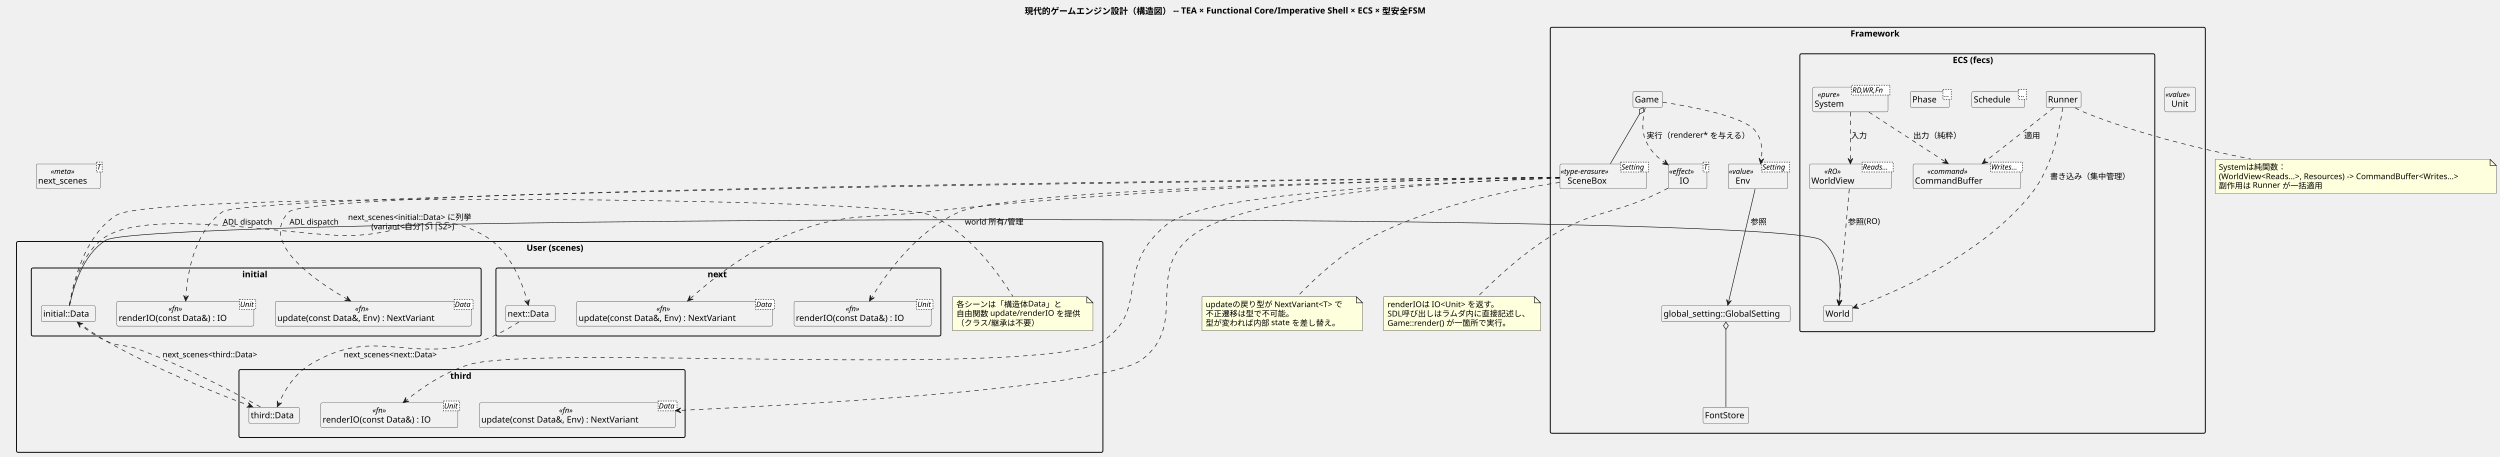
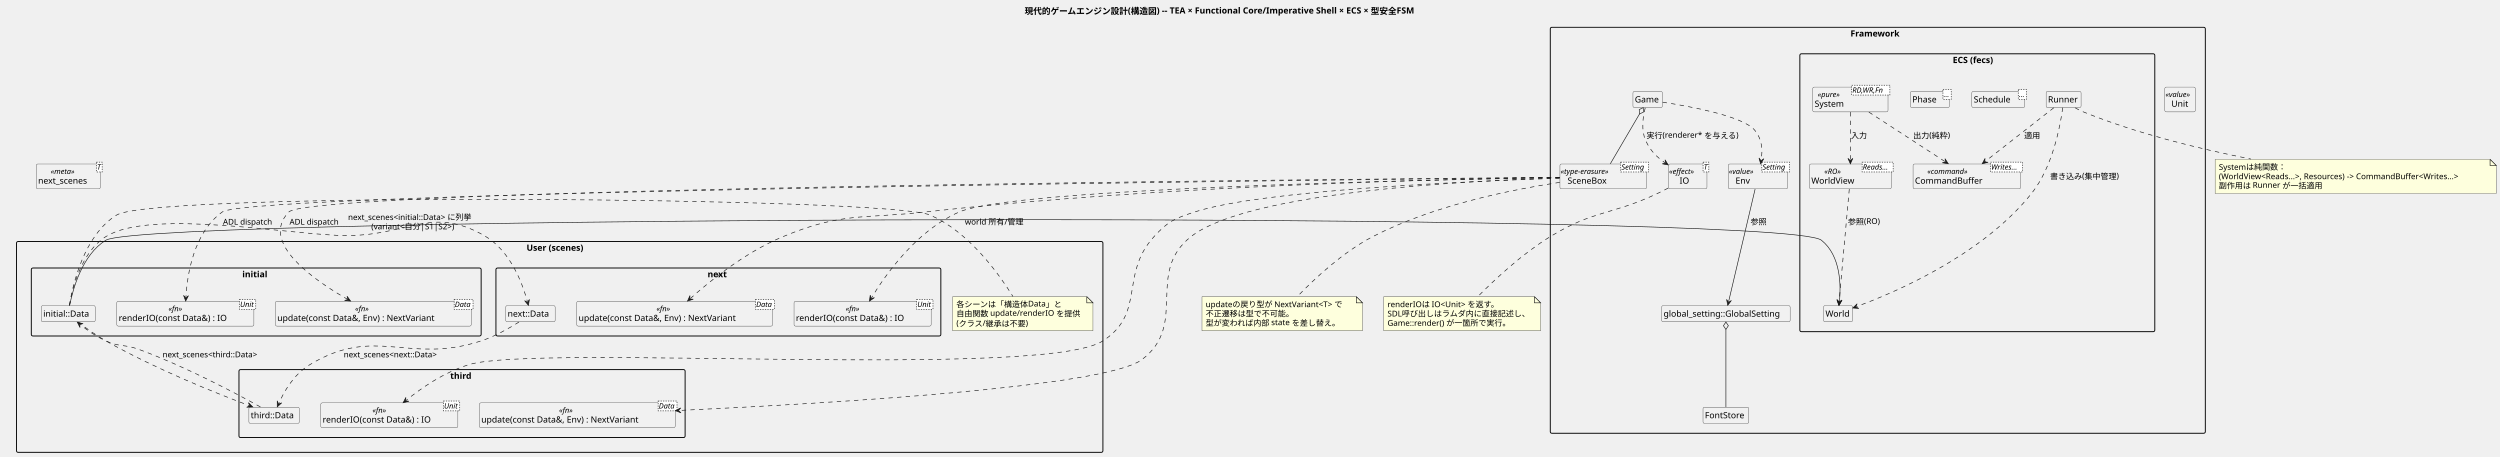
<svg xmlns="http://www.w3.org/2000/svg" contentStyleType="text/css" data-diagram-type="CLASS" height="740px" preserveAspectRatio="none" style="width:4057px;height:740px;background:#FFFFFF;" version="1.1" viewBox="0 0 4057 740" width="4057px" zoomAndPan="magnify">
  <defs />
  <g>
    <g class="title" data-source-line="1">
-       <text fill="#000000" font-family="sans-serif" font-size="14" font-weight="bold" lengthAdjust="spacing" textLength="718.442" x="1662.73" y="22.995">現代的ゲームエンジン設計（構造図） -- TEA × Functional Core/Imperative Shell × ECS × 型安全FSM</text>
+       <text fill="#000000" font-family="sans-serif" font-size="14" font-weight="bold" lengthAdjust="spacing" textLength="718.442" x="1662.73" y="22.995">現代的ゲームエンジン設計(構造図)
+                 -- TEA × Functional Core/Imperative Shell × ECS × 型安全FSM</text>
    </g>
    <g class="cluster" data-entity="Framework" data-source-line="8" data-uid="ent0002" id="cluster_Framework">
      <rect fill="none" height="658.78" rx="2.5" ry="2.5" style="stroke:#000000;stroke-width:1.5;" width="1063" x="2515.8" y="44.297" />
      <text fill="#000000" font-family="sans-serif" font-size="14" font-weight="bold" lengthAdjust="spacing" textLength="88.765" x="3002.918" y="59.292">Framework</text>
    </g>
    <g class="cluster" data-entity="ECS .fecs." data-source-line="36" data-uid="ent0008" id="cluster_ECS .fecs.">
      <rect fill="none" height="450.94" rx="2.5" ry="2.5" style="stroke:#000000;stroke-width:1.5;" width="576" x="2920.8" y="87.297" />
      <text fill="#000000" font-family="sans-serif" font-size="14" font-weight="bold" lengthAdjust="spacing" textLength="79.81" x="3168.895" y="102.292">ECS (fecs)</text>
    </g>
    <g class="cluster" data-entity="User .scenes." data-source-line="63" data-uid="ent0018" id="cluster_User .scenes.">
      <rect fill="none" height="342.1" rx="2.5" ry="2.5" style="stroke:#000000;stroke-width:1.5;" width="1763" x="26.8" y="391.957" />
      <text fill="#000000" font-family="sans-serif" font-size="14" font-weight="bold" lengthAdjust="spacing" textLength="107.693" x="854.453" y="406.952">User (scenes)</text>
    </g>
    <g class="cluster" data-entity="initial" data-source-line="64" data-uid="ent0019" id="cluster_initial">
      <rect fill="none" height="110.27" rx="2.5" ry="2.5" style="stroke:#000000;stroke-width:1.5;" width="730" x="50.8" y="434.957" />
      <text fill="#000000" font-family="sans-serif" font-size="14" font-weight="bold" lengthAdjust="spacing" textLength="45.302" x="393.149" y="449.952">initial</text>
    </g>
    <g class="cluster" data-entity="next" data-source-line="76" data-uid="ent0023" id="cluster_next">
      <rect fill="none" height="110.27" rx="2.5" ry="2.5" style="stroke:#000000;stroke-width:1.5;" width="722" x="804.8" y="434.957" />
      <text fill="#000000" font-family="sans-serif" font-size="14" font-weight="bold" lengthAdjust="spacing" textLength="35.185" x="1148.208" y="449.952">next</text>
    </g>
    <g class="cluster" data-entity="third" data-source-line="82" data-uid="ent0027" id="cluster_third">
      <rect fill="none" height="110.27" rx="2.5" ry="2.5" style="stroke:#000000;stroke-width:1.5;" width="724" x="387.8" y="599.787" />
      <text fill="#000000" font-family="sans-serif" font-size="14" font-weight="bold" lengthAdjust="spacing" textLength="38.384" x="730.608" y="614.782">third</text>
    </g>
    <g class="entity" data-entity="Game" data-source-line="9" data-uid="ent0003" id="entity_Game">
      <rect fill="#F1F1F1" height="26.297" rx="2.5" ry="2.5" style="stroke:#181818;stroke-width:0.5;" width="47.679" x="2649.96" y="148.277" />
      <text fill="#000000" font-family="sans-serif" font-size="14" lengthAdjust="spacing" textLength="41.679" x="2652.96" y="166.272">Game</text>
    </g>
    <g class="entity" data-entity="SceneBox" data-source-line="17" data-uid="ent0004" id="entity_SceneBox">
      <rect fill="#F1F1F1" height="40.266" rx="2.5" ry="2.5" style="stroke:#181818;stroke-width:0.5;" width="140.631" x="2531.48" y="266.127" />
      <text fill="#000000" font-family="sans-serif" font-size="12" font-style="italic" lengthAdjust="spacing" textLength="91.664" x="2532.48" y="282.265">«type-erasure»</text>
      <text fill="#000000" font-family="sans-serif" font-size="14" lengthAdjust="spacing" textLength="69.139" x="2543.743" y="298.091">SceneBox</text>
      <rect fill="#FFFFFF" height="15.969" style="stroke:#181818;stroke-width:1;stroke-dasharray:2,2;" width="44.967" x="2630.144" y="263.127" />
      <text fill="#000000" font-family="sans-serif" font-size="12" font-style="italic" lengthAdjust="spacing" textLength="42.967" x="2631.144" y="275.265">Setting</text>
    </g>
    <g class="entity" data-entity="Env" data-source-line="25" data-uid="ent0005" id="entity_Env">
      <rect fill="#F1F1F1" height="40.266" rx="2.5" ry="2.5" style="stroke:#181818;stroke-width:0.5;" width="96.428" x="2804.59" y="266.127" />
      <text fill="#000000" font-family="sans-serif" font-size="12" font-style="italic" lengthAdjust="spacing" textLength="47.461" x="2805.59" y="282.265">«value»</text>
      <text fill="#000000" font-family="sans-serif" font-size="14" lengthAdjust="spacing" textLength="26.004" x="2816.318" y="298.091">Env</text>
      <rect fill="#FFFFFF" height="15.969" style="stroke:#181818;stroke-width:1;stroke-dasharray:2,2;" width="44.967" x="2859.051" y="263.127" />
      <text fill="#000000" font-family="sans-serif" font-size="12" font-style="italic" lengthAdjust="spacing" textLength="42.967" x="2860.051" y="275.265">Setting</text>
    </g>
    <g class="entity" data-entity="IO" data-source-line="33" data-uid="ent0006" id="entity_IO">
      <rect fill="#F1F1F1" height="40.266" rx="2.5" ry="2.5" style="stroke:#181818;stroke-width:0.5;" width="62.531" x="2707.53" y="266.127" />
      <text fill="#000000" font-family="sans-serif" font-size="12" font-style="italic" lengthAdjust="spacing" textLength="49.201" x="2708.53" y="282.265">«effect»</text>
      <text fill="#000000" font-family="sans-serif" font-size="14" lengthAdjust="spacing" textLength="15.148" x="2725.556" y="298.091">IO</text>
      <rect fill="#FFFFFF" height="15.969" style="stroke:#181818;stroke-width:1;stroke-dasharray:2,2;" width="9.33" x="2763.731" y="263.127" />
      <text fill="#000000" font-family="sans-serif" font-size="12" font-style="italic" lengthAdjust="spacing" textLength="7.33" x="2764.731" y="275.265">T</text>
    </g>
    <g class="entity" data-entity="Unit" data-source-line="34" data-uid="ent0007" id="entity_Unit">
      <rect fill="#F1F1F1" height="40.266" rx="2.5" ry="2.5" style="stroke:#181818;stroke-width:0.5;" width="49.461" x="3513.07" y="141.297" />
      <text fill="#000000" font-family="sans-serif" font-size="12" font-style="italic" lengthAdjust="spacing" textLength="47.461" x="3514.07" y="157.435">«value»</text>
      <text fill="#000000" font-family="sans-serif" font-size="14" lengthAdjust="spacing" textLength="28.499" x="3523.551" y="173.261">Unit</text>
    </g>
    <g class="entity" data-entity="FontStore" data-source-line="51" data-uid="ent0016" id="entity_FontStore">
      <rect fill="#F1F1F1" height="26.297" rx="2.5" ry="2.5" style="stroke:#181818;stroke-width:0.5;" width="74.291" x="2763.65" y="660.777" />
      <text fill="#000000" font-family="sans-serif" font-size="14" lengthAdjust="spacing" textLength="68.291" x="2766.65" y="678.772">FontStore</text>
    </g>
    <g class="entity" data-entity="GlobalSetting" data-source-line="55" data-uid="ent0017" id="entity_GlobalSetting">
      <rect fill="#F1F1F1" height="26.297" rx="2.5" ry="2.5" style="stroke:#181818;stroke-width:0.5;" width="208.453" x="2696.57" y="495.947" />
      <text fill="#000000" font-family="sans-serif" font-size="14" lengthAdjust="spacing" textLength="202.453" x="2699.57" y="513.942">global_setting::GlobalSetting</text>
    </g>
    <g class="entity" data-entity="World" data-source-line="37" data-uid="ent0009" id="entity_World">
      <rect fill="#F1F1F1" height="26.297" rx="2.5" ry="2.5" style="stroke:#181818;stroke-width:0.5;" width="46.94" x="2959.33" y="495.947" />
      <text fill="#000000" font-family="sans-serif" font-size="14" lengthAdjust="spacing" textLength="40.94" x="2962.33" y="513.942">World</text>
    </g>
    <g class="entity" data-entity="WorldView" data-source-line="41" data-uid="ent0010" id="entity_WorldView">
      <rect fill="#F1F1F1" height="40.266" rx="2.5" ry="2.5" style="stroke:#181818;stroke-width:0.5;" width="132.857" x="2936.37" y="266.127" />
      <text fill="#000000" font-family="sans-serif" font-size="12" font-style="italic" lengthAdjust="spacing" textLength="32.467" x="2960.372" y="282.265">«RO»</text>
      <text fill="#000000" font-family="sans-serif" font-size="14" lengthAdjust="spacing" textLength="74.471" x="2939.37" y="298.091">WorldView</text>
      <rect fill="#FFFFFF" height="15.969" style="stroke:#181818;stroke-width:1;stroke-dasharray:2,2;" width="50.387" x="3021.841" y="263.127" />
      <text fill="#000000" font-family="sans-serif" font-size="12" font-style="italic" lengthAdjust="spacing" textLength="48.387" x="3022.841" y="275.265">Reads...</text>
    </g>
    <g class="entity" data-entity="CmdBuf" data-source-line="42" data-uid="ent0011" id="entity_CmdBuf">
      <rect fill="#F1F1F1" height="40.266" rx="2.5" ry="2.5" style="stroke:#181818;stroke-width:0.5;" width="174.575" x="3104.51" y="266.127" />
      <text fill="#000000" font-family="sans-serif" font-size="12" font-style="italic" lengthAdjust="spacing" textLength="74.578" x="3127.55" y="282.265">«command»</text>
      <text fill="#000000" font-family="sans-serif" font-size="14" lengthAdjust="spacing" textLength="114.659" x="3107.51" y="298.091">CommandBuffer</text>
      <rect fill="#FFFFFF" height="15.969" style="stroke:#181818;stroke-width:1;stroke-dasharray:2,2;" width="51.916" x="3230.169" y="263.127" />
      <text fill="#000000" font-family="sans-serif" font-size="12" font-style="italic" lengthAdjust="spacing" textLength="49.916" x="3231.169" y="275.265">Writes...</text>
    </g>
    <g class="entity" data-entity="System" data-source-line="43" data-uid="ent0012" id="entity_System">
      <rect fill="#F1F1F1" height="40.266" rx="2.5" ry="2.5" style="stroke:#181818;stroke-width:0.5;" width="122.124" x="2941.74" y="141.297" />
      <text fill="#000000" font-family="sans-serif" font-size="12" font-style="italic" lengthAdjust="spacing" textLength="42.223" x="2949.732" y="157.435">«pure»</text>
      <text fill="#000000" font-family="sans-serif" font-size="14" lengthAdjust="spacing" textLength="52.206" x="2944.74" y="173.261">System</text>
      <rect fill="#FFFFFF" height="15.969" style="stroke:#181818;stroke-width:1;stroke-dasharray:2,2;" width="61.918" x="3004.946" y="138.297" />
      <text fill="#000000" font-family="sans-serif" font-size="12" font-style="italic" lengthAdjust="spacing" textLength="59.918" x="3005.946" y="150.435">RD,WR,Fn</text>
    </g>
    <g class="entity" data-entity="Phase" data-source-line="44" data-uid="ent0013" id="entity_Phase">
      <rect fill="#F1F1F1" height="26.297" rx="2.5" ry="2.5" style="stroke:#181818;stroke-width:0.5;" width="63.245" x="3100.18" y="148.277" />
      <text fill="#000000" font-family="sans-serif" font-size="14" lengthAdjust="spacing" textLength="41.802" x="3103.18" y="166.272">Phase</text>
      <rect fill="#FFFFFF" height="15.969" style="stroke:#181818;stroke-width:1;stroke-dasharray:2,2;" width="13.443" x="3152.982" y="145.277" />
      <text fill="#000000" font-family="sans-serif" font-size="12" font-style="italic" lengthAdjust="spacing" textLength="11.443" x="3153.982" y="157.416">...</text>
    </g>
    <g class="entity" data-entity="Schedule" data-source-line="45" data-uid="ent0014" id="entity_Schedule">
      <rect fill="#F1F1F1" height="26.297" rx="2.5" ry="2.5" style="stroke:#181818;stroke-width:0.5;" width="85.776" x="3199.91" y="148.277" />
      <text fill="#000000" font-family="sans-serif" font-size="14" lengthAdjust="spacing" textLength="64.333" x="3202.91" y="166.272">Schedule</text>
      <rect fill="#FFFFFF" height="15.969" style="stroke:#181818;stroke-width:1;stroke-dasharray:2,2;" width="13.443" x="3275.243" y="145.277" />
      <text fill="#000000" font-family="sans-serif" font-size="12" font-style="italic" lengthAdjust="spacing" textLength="11.443" x="3276.243" y="157.416">...</text>
    </g>
    <g class="entity" data-entity="Runner" data-source-line="46" data-uid="ent0015" id="entity_Runner">
      <rect fill="#F1F1F1" height="26.297" rx="2.5" ry="2.5" style="stroke:#181818;stroke-width:0.5;" width="56.716" x="3320.44" y="148.277" />
      <text fill="#000000" font-family="sans-serif" font-size="14" lengthAdjust="spacing" textLength="50.716" x="3323.44" y="166.272">Runner</text>
    </g>
    <g class="entity" data-entity="GMN31" data-source-line="89" data-uid="ent0032" id="entity_GMN31">
      <path d="M1545.95,481.397 L1545.95,536.795 L1773.642,536.795 L1773.642,491.397 L1763.642,481.397 L1545.95,481.397" fill="#FEFFDD" style="stroke:#181818;stroke-width:0.5;" />
      <path d="M1763.642,481.397 L1763.642,491.397 L1773.642,491.397 L1763.642,481.397" fill="#FEFFDD" style="stroke:#181818;stroke-width:1;" />
      <text fill="#000000" font-family="sans-serif" font-size="13" lengthAdjust="spacing" textLength="174.04" x="1551.95" y="498.464">各シーンは「構造体Data」と</text>
      <text fill="#000000" font-family="sans-serif" font-size="13" lengthAdjust="spacing" textLength="206.692" x="1551.95" y="513.597">自由関数 update/renderIO を提供</text>
-       <text fill="#000000" font-family="sans-serif" font-size="13" lengthAdjust="spacing" textLength="134.38" x="1551.95" y="528.729">（クラス/継承は不要）</text>
+       <text fill="#000000" font-family="sans-serif" font-size="13" lengthAdjust="spacing" textLength="134.38" x="1551.95" y="528.729">(クラス/継承は不要)</text>
    </g>
    <g class="entity" data-entity="S0" data-source-line="65" data-uid="ent0020" id="entity_S0">
      <rect fill="#F1F1F1" height="26.297" rx="2.5" ry="2.5" style="stroke:#181818;stroke-width:0.5;" width="87.361" x="67.12" y="495.947" />
      <text fill="#000000" font-family="sans-serif" font-size="14" lengthAdjust="spacing" textLength="81.361" x="70.12" y="513.942">initial::Data</text>
    </g>
    <g class="entity" data-entity="upd0" data-source-line="72" data-uid="ent0021" id="entity_upd0">
      <rect fill="#F1F1F1" height="40.266" rx="2.5" ry="2.5" style="stroke:#181818;stroke-width:0.5;" width="317.743" x="446.93" y="488.957" />
      <text fill="#000000" font-family="sans-serif" font-size="12" font-style="italic" lengthAdjust="spacing" textLength="26.514" x="576.219" y="505.096">«fn»</text>
-       <text fill="#000000" font-family="sans-serif" font-size="14" lengthAdjust="spacing" textLength="279.091" x="449.93" y="520.921">update(const Data&amp;, Env) : NextVariant</text>
+       <text fill="#000000" font-family="sans-serif" font-size="14" lengthAdjust="spacing" textLength="279.091" x="449.93" y="520.921">update(const Data&amp;, Env) :
+                 NextVariant</text>
      <rect fill="#FFFFFF" height="15.969" style="stroke:#181818;stroke-width:1;stroke-dasharray:2,2;" width="30.652" x="737.021" y="485.957" />
      <text fill="#000000" font-family="sans-serif" font-size="12" font-style="italic" lengthAdjust="spacing" textLength="28.652" x="738.021" y="498.096">Data</text>
    </g>
    <g class="entity" data-entity="rnd0" data-source-line="73" data-uid="ent0022" id="entity_rnd0">
      <rect fill="#F1F1F1" height="40.266" rx="2.5" ry="2.5" style="stroke:#181818;stroke-width:0.5;" width="222.477" x="189.56" y="488.957" />
      <text fill="#000000" font-family="sans-serif" font-size="12" font-style="italic" lengthAdjust="spacing" textLength="26.514" x="273.328" y="505.096">«fn»</text>
      <text fill="#000000" font-family="sans-serif" font-size="14" lengthAdjust="spacing" textLength="188.05" x="192.56" y="520.921">renderIO(const Data&amp;) : IO</text>
      <rect fill="#FFFFFF" height="15.969" style="stroke:#181818;stroke-width:1;stroke-dasharray:2,2;" width="26.428" x="388.61" y="485.957" />
      <text fill="#000000" font-family="sans-serif" font-size="12" font-style="italic" lengthAdjust="spacing" textLength="24.428" x="389.61" y="498.096">Unit</text>
    </g>
    <g class="entity" data-entity="S1" data-source-line="77" data-uid="ent0024" id="entity_S1">
      <rect fill="#F1F1F1" height="26.297" rx="2.5" ry="2.5" style="stroke:#181818;stroke-width:0.5;" width="80.122" x="820.74" y="495.947" />
      <text fill="#000000" font-family="sans-serif" font-size="14" lengthAdjust="spacing" textLength="74.122" x="823.74" y="513.942">next::Data</text>
    </g>
    <g class="entity" data-entity="upd1" data-source-line="78" data-uid="ent0025" id="entity_upd1">
      <rect fill="#F1F1F1" height="40.266" rx="2.5" ry="2.5" style="stroke:#181818;stroke-width:0.5;" width="317.743" x="935.93" y="488.957" />
      <text fill="#000000" font-family="sans-serif" font-size="12" font-style="italic" lengthAdjust="spacing" textLength="26.514" x="1065.219" y="505.096">«fn»</text>
-       <text fill="#000000" font-family="sans-serif" font-size="14" lengthAdjust="spacing" textLength="279.091" x="938.93" y="520.921">update(const Data&amp;, Env) : NextVariant</text>
+       <text fill="#000000" font-family="sans-serif" font-size="14" lengthAdjust="spacing" textLength="279.091" x="938.93" y="520.921">update(const Data&amp;, Env) :
+                 NextVariant</text>
      <rect fill="#FFFFFF" height="15.969" style="stroke:#181818;stroke-width:1;stroke-dasharray:2,2;" width="30.652" x="1226.021" y="485.957" />
      <text fill="#000000" font-family="sans-serif" font-size="12" font-style="italic" lengthAdjust="spacing" textLength="28.652" x="1227.021" y="498.096">Data</text>
    </g>
    <g class="entity" data-entity="rnd1" data-source-line="79" data-uid="ent0026" id="entity_rnd1">
      <rect fill="#F1F1F1" height="40.266" rx="2.5" ry="2.5" style="stroke:#181818;stroke-width:0.5;" width="222.477" x="1288.56" y="488.957" />
      <text fill="#000000" font-family="sans-serif" font-size="12" font-style="italic" lengthAdjust="spacing" textLength="26.514" x="1372.328" y="505.096">«fn»</text>
      <text fill="#000000" font-family="sans-serif" font-size="14" lengthAdjust="spacing" textLength="188.05" x="1291.56" y="520.921">renderIO(const Data&amp;) : IO</text>
      <rect fill="#FFFFFF" height="15.969" style="stroke:#181818;stroke-width:1;stroke-dasharray:2,2;" width="26.428" x="1487.61" y="485.957" />
      <text fill="#000000" font-family="sans-serif" font-size="12" font-style="italic" lengthAdjust="spacing" textLength="24.428" x="1488.61" y="498.096">Unit</text>
    </g>
    <g class="entity" data-entity="S2" data-source-line="83" data-uid="ent0028" id="entity_S2">
      <rect fill="#F1F1F1" height="26.297" rx="2.5" ry="2.5" style="stroke:#181818;stroke-width:0.5;" width="81.756" x="403.92" y="660.777" />
      <text fill="#000000" font-family="sans-serif" font-size="14" lengthAdjust="spacing" textLength="75.756" x="406.92" y="678.772">third::Data</text>
    </g>
    <g class="entity" data-entity="upd2" data-source-line="84" data-uid="ent0029" id="entity_upd2">
      <rect fill="#F1F1F1" height="40.266" rx="2.5" ry="2.5" style="stroke:#181818;stroke-width:0.5;" width="317.743" x="777.93" y="653.787" />
      <text fill="#000000" font-family="sans-serif" font-size="12" font-style="italic" lengthAdjust="spacing" textLength="26.514" x="907.219" y="669.926">«fn»</text>
-       <text fill="#000000" font-family="sans-serif" font-size="14" lengthAdjust="spacing" textLength="279.091" x="780.93" y="685.751">update(const Data&amp;, Env) : NextVariant</text>
+       <text fill="#000000" font-family="sans-serif" font-size="14" lengthAdjust="spacing" textLength="279.091" x="780.93" y="685.751">update(const Data&amp;, Env) :
+                 NextVariant</text>
      <rect fill="#FFFFFF" height="15.969" style="stroke:#181818;stroke-width:1;stroke-dasharray:2,2;" width="30.652" x="1068.021" y="650.787" />
      <text fill="#000000" font-family="sans-serif" font-size="12" font-style="italic" lengthAdjust="spacing" textLength="28.652" x="1069.021" y="662.926">Data</text>
    </g>
    <g class="entity" data-entity="rnd2" data-source-line="85" data-uid="ent0030" id="entity_rnd2">
      <rect fill="#F1F1F1" height="40.266" rx="2.5" ry="2.5" style="stroke:#181818;stroke-width:0.5;" width="222.477" x="520.56" y="653.787" />
      <text fill="#000000" font-family="sans-serif" font-size="12" font-style="italic" lengthAdjust="spacing" textLength="26.514" x="604.328" y="669.926">«fn»</text>
      <text fill="#000000" font-family="sans-serif" font-size="14" lengthAdjust="spacing" textLength="188.05" x="523.56" y="685.751">renderIO(const Data&amp;) : IO</text>
      <rect fill="#FFFFFF" height="15.969" style="stroke:#181818;stroke-width:1;stroke-dasharray:2,2;" width="26.428" x="719.61" y="650.787" />
      <text fill="#000000" font-family="sans-serif" font-size="12" font-style="italic" lengthAdjust="spacing" textLength="24.428" x="720.61" y="662.926">Unit</text>
    </g>
    <g class="entity" data-entity="NextDecl" data-source-line="119" data-uid="ent0051" id="entity_NextDecl">
      <rect fill="#F1F1F1" height="40.266" rx="2.5" ry="2.5" style="stroke:#181818;stroke-width:0.5;" width="103.976" x="58.81" y="266.127" />
      <text fill="#000000" font-family="sans-serif" font-size="12" font-style="italic" lengthAdjust="spacing" textLength="45.815" x="82.225" y="282.265">«meta»</text>
      <text fill="#000000" font-family="sans-serif" font-size="14" lengthAdjust="spacing" textLength="86.645" x="61.81" y="298.091">next_scenes</text>
      <rect fill="#FFFFFF" height="15.969" style="stroke:#181818;stroke-width:1;stroke-dasharray:2,2;" width="9.33" x="156.456" y="263.127" />
      <text fill="#000000" font-family="sans-serif" font-size="12" font-style="italic" lengthAdjust="spacing" textLength="7.33" x="157.456" y="275.265">T</text>
    </g>
    <g class="entity" data-entity="GMN59" data-source-line="130" data-uid="ent0060" id="entity_GMN59">
      <path d="M3594.7,258.557 L3594.7,313.955 L4050.902,313.955 L4050.902,268.557 L4040.902,258.557 L3594.7,258.557" fill="#FEFFDD" style="stroke:#181818;stroke-width:0.5;" />
      <path d="M4040.902,258.557 L4040.902,268.557 L4050.902,268.557 L4040.902,258.557" fill="#FEFFDD" style="stroke:#181818;stroke-width:1;" />
      <text fill="#000000" font-family="sans-serif" font-size="13" lengthAdjust="spacing" textLength="113.477" x="3600.7" y="275.624">Systemは純関数：</text>
-       <text fill="#000000" font-family="sans-serif" font-size="13" lengthAdjust="spacing" textLength="435.202" x="3600.7" y="290.757">(WorldView&lt;Reads...&gt;, Resources) -&gt; CommandBuffer&lt;Writes...&gt;</text>
+       <text fill="#000000" font-family="sans-serif" font-size="13" lengthAdjust="spacing" textLength="435.202" x="3600.7" y="290.757">(WorldView&lt;Reads...&gt;, Resources)
+                 -&gt; CommandBuffer&lt;Writes...&gt;</text>
      <text fill="#000000" font-family="sans-serif" font-size="13" lengthAdjust="spacing" textLength="172.358" x="3600.7" y="305.889">副作用は Runner が一括適用</text>
    </g>
    <g class="entity" data-entity="GMN62" data-source-line="136" data-uid="ent0063" id="entity_GMN62">
      <path d="M1950.59,481.397 L1950.59,536.795 L2211.017,536.795 L2211.017,491.397 L2201.017,481.397 L1950.59,481.397" fill="#FEFFDD" style="stroke:#181818;stroke-width:0.5;" />
      <path d="M2201.017,481.397 L2201.017,491.397 L2211.017,491.397 L2201.017,481.397" fill="#FEFFDD" style="stroke:#181818;stroke-width:1;" />
      <text fill="#000000" font-family="sans-serif" font-size="13" lengthAdjust="spacing" textLength="239.427" x="1956.59" y="498.464">updateの戻り型が NextVariant&lt;T&gt; で</text>
      <text fill="#000000" font-family="sans-serif" font-size="13" lengthAdjust="spacing" textLength="143" x="1956.59" y="513.597">不正遷移は型で不可能。</text>
      <text fill="#000000" font-family="sans-serif" font-size="13" lengthAdjust="spacing" textLength="223.196" x="1956.59" y="528.729">型が変われば内部 state を差し替え。</text>
    </g>
    <g class="entity" data-entity="GMN65" data-source-line="142" data-uid="ent0066" id="entity_GMN65">
      <path d="M2245.55,481.397 L2245.55,536.795 L2500.055,536.795 L2500.055,491.397 L2490.055,481.397 L2245.55,481.397" fill="#FEFFDD" style="stroke:#181818;stroke-width:0.5;" />
      <path d="M2490.055,481.397 L2490.055,491.397 L2500.055,491.397 L2490.055,481.397" fill="#FEFFDD" style="stroke:#181818;stroke-width:1;" />
      <text fill="#000000" font-family="sans-serif" font-size="13" lengthAdjust="spacing" textLength="192.823" x="2251.55" y="498.464">renderIOは IO&lt;Unit&gt; を返す。</text>
      <text fill="#000000" font-family="sans-serif" font-size="13" lengthAdjust="spacing" textLength="233.505" x="2251.55" y="513.597">SDL呼び出しはラムダ内に直接記述し、</text>
      <text fill="#000000" font-family="sans-serif" font-size="13" lengthAdjust="spacing" textLength="208.914" x="2251.55" y="528.729">Game::render() が一箇所で実行。</text>
    </g>
    <g class="link" data-entity-1="S0" data-entity-2="GMN31" data-source-line="89" data-uid="lnk33" id="link_S0_GMN31">
      <path d="M112.63,495.597 C117.8,463.337 135.83,382.007 189.3,348.957 C251.68,310.407 1441.99,319.847 1509.3,348.957 C1571.63,375.917 1620.04,442.807 1643.76,481.057" fill="none" id="S0-GMN31" style="stroke:#181818;stroke-width:1;stroke-dasharray:7,7;" />
    </g>
    <g class="link" data-entity-1="Game" data-entity-2="SceneBox" data-source-line="96" data-uid="lnk34" id="link_Game_SceneBox">
      <path codeLine="96" d="M2660.562,185.01 C2648.042,206.369 2628.16,240.287 2613.17,265.867" fill="none" id="Game-backto-SceneBox" style="stroke:#181818;stroke-width:1;" />
      <polygon fill="none" points="2666.63,174.657,2660.145,177.81,2660.562,185.01,2667.047,181.856,2666.63,174.657" style="stroke:#181818;stroke-width:1;" />
    </g>
    <g class="link" data-entity-1="Game" data-entity-2="Env" data-source-line="97" data-uid="lnk35" id="link_Game_Env">
      <path codeLine="97" d="M2698.1,165.817 C2741.35,172.387 2828.91,188.287 2847.8,211.557 C2860,226.597 2860.435,243.602 2858.005,259.892" fill="none" id="Game-to-Env" style="stroke:#181818;stroke-width:1;stroke-dasharray:7,7;" />
      <polygon fill="#181818" points="2857.12,265.827,2862.404,257.515,2857.858,260.882,2854.492,256.335,2857.12,265.827" style="stroke:#181818;stroke-width:1;" />
    </g>
    <g class="link" data-entity-1="Game" data-entity-2="IO" data-source-line="98" data-uid="lnk36" id="link_Game_IO">
      <path codeLine="98" d="M2669.88,175.047 C2666.33,188.877 2662.76,211.387 2670.8,228.557 C2678.43,244.847 2688.341,254.68 2702.231,264.26" fill="none" id="Game-to-IO" style="stroke:#181818;stroke-width:1;stroke-dasharray:7,7;" />
      <polygon fill="#181818" points="2707.17,267.667,2702.032,259.264,2703.054,264.828,2697.49,265.85,2707.17,267.667" style="stroke:#181818;stroke-width:1;" />
-       <text fill="#000000" font-family="sans-serif" font-size="13" lengthAdjust="spacing" textLength="171.152" x="2671.8" y="224.624">実行（renderer* を与える）</text>
+       <text fill="#000000" font-family="sans-serif" font-size="13" lengthAdjust="spacing" textLength="171.152" x="2671.8" y="224.624">実行(renderer* を与える)</text>
    </g>
    <g class="link" data-entity-1="Env" data-entity-2="GlobalSetting" data-source-line="99" data-uid="lnk37" id="link_Env_GlobalSetting">
      <path codeLine="99" d="M2848.19,306.857 C2837.72,351.297 2813.805,452.877 2805.145,489.657" fill="none" id="Env-to-GlobalSetting" style="stroke:#181818;stroke-width:1;" />
      <polygon fill="#181818" points="2803.77,495.497,2809.726,487.653,2804.916,490.63,2801.939,485.82,2803.77,495.497" style="stroke:#181818;stroke-width:1;" />
      <text fill="#000000" font-family="sans-serif" font-size="13" lengthAdjust="spacing" textLength="26" x="2840.8" y="364.524">参照</text>
    </g>
    <g class="link" data-entity-1="GlobalSetting" data-entity-2="FontStore" data-source-line="100" data-uid="lnk38" id="link_GlobalSetting_FontStore">
      <path codeLine="100" d="M2800.8,534.597 C2800.8,564.987 2800.8,630.397 2800.8,660.597" fill="none" id="GlobalSetting-backto-FontStore" style="stroke:#181818;stroke-width:1;" />
      <polygon fill="none" points="2800.8,522.597,2796.8,528.597,2800.8,534.597,2804.8,528.597,2800.8,522.597" style="stroke:#181818;stroke-width:1;" />
    </g>
    <g class="link" data-entity-1="SceneBox" data-entity-2="upd0" data-source-line="103" data-uid="lnk39" id="link_SceneBox_upd0">
      <path codeLine="103" d="M2531.25,287.797 C2166.04,290.737 505.6,306.167 468.8,343.957 C420.89,393.157 508.563,453.986 563.773,485.596" fill="none" id="SceneBox-to-upd0" style="stroke:#181818;stroke-width:1;stroke-dasharray:7,7;" />
      <polygon fill="#181818" points="568.98,488.577,563.157,480.634,564.641,486.092,559.182,487.576,568.98,488.577" style="stroke:#181818;stroke-width:1;" />
      <text fill="#000000" font-family="sans-serif" font-size="13" lengthAdjust="spacing" textLength="85.617" x="469.8" y="364.524">ADL dispatch</text>
    </g>
    <g class="link" data-entity-1="SceneBox" data-entity-2="rnd0" data-source-line="104" data-uid="lnk40" id="link_SceneBox_rnd0">
      <path codeLine="104" d="M2531.03,287.967 C2154.94,291.837 405.93,311.547 360.8,343.957 C313.61,377.847 303.808,446.887 301.678,482.548" fill="none" id="SceneBox-to-rnd0" style="stroke:#181818;stroke-width:1;stroke-dasharray:7,7;" />
      <polygon fill="#181818" points="301.32,488.537,305.849,479.791,301.618,483.546,297.864,479.314,301.32,488.537" style="stroke:#181818;stroke-width:1;" />
      <text fill="#000000" font-family="sans-serif" font-size="13" lengthAdjust="spacing" textLength="85.617" x="361.8" y="364.524">ADL dispatch</text>
    </g>
    <g class="link" data-entity-1="SceneBox" data-entity-2="upd1" data-source-line="105" data-uid="lnk41" id="link_SceneBox_upd1">
      <path codeLine="105" d="M2531.1,287.967 C2356.08,290.357 1888.77,300.637 1501.8,343.957 C1398.25,355.547 1367.06,344.067 1270.8,383.957 C1208.62,409.727 1151.338,456.622 1120.158,484.572" fill="none" id="SceneBox-to-upd1" style="stroke:#181818;stroke-width:1;stroke-dasharray:7,7;" />
      <polygon fill="#181818" points="1115.69,488.577,1125.062,485.548,1119.413,485.239,1119.722,479.591,1115.69,488.577" style="stroke:#181818;stroke-width:1;" />
    </g>
    <g class="link" data-entity-1="SceneBox" data-entity-2="rnd1" data-source-line="106" data-uid="lnk42" id="link_SceneBox_rnd1">
      <path codeLine="106" d="M2531.16,288.267 C2310.85,291.807 1645.68,305.587 1556.8,343.957 C1486.93,374.127 1436.298,446.971 1414.068,483.521" fill="none" id="SceneBox-to-rnd1" style="stroke:#181818;stroke-width:1;stroke-dasharray:7,7;" />
      <polygon fill="#181818" points="1410.95,488.647,1419.044,483.036,1413.548,484.375,1412.209,478.879,1410.95,488.647" style="stroke:#181818;stroke-width:1;" />
    </g>
    <g class="link" data-entity-1="SceneBox" data-entity-2="upd2" data-source-line="107" data-uid="lnk43" id="link_SceneBox_upd2">
      <path codeLine="107" d="M2531.01,288.757 C2378.36,293.347 2024.61,311.697 1932.8,383.957 C1857.62,443.127 1929.33,526.387 1852.8,583.787 C1793.72,628.097 1348.244,654.618 1101.944,666.088" fill="none" id="SceneBox-to-upd2" style="stroke:#181818;stroke-width:1;stroke-dasharray:7,7;" />
      <polygon fill="#181818" points="1095.95,666.367,1105.126,669.944,1100.945,666.134,1104.754,661.952,1095.95,666.367" style="stroke:#181818;stroke-width:1;" />
    </g>
    <g class="link" data-entity-1="SceneBox" data-entity-2="rnd2" data-source-line="108" data-uid="lnk44" id="link_SceneBox_rnd2">
      <path codeLine="108" d="M2531.03,289.237 C2383.41,294.037 2047.33,308.587 1938.8,343.957 C1906.19,354.587 1895.95,358.647 1872.8,383.957 C1816.25,445.777 1860.06,507.577 1789.8,553.227 C1693.86,615.557 870.12,558.037 760.8,591.787 C719.59,604.517 683.227,630.156 658.857,649.846" fill="none" id="SceneBox-to-rnd2" style="stroke:#181818;stroke-width:1;stroke-dasharray:7,7;" />
      <polygon fill="#181818" points="654.19,653.617,663.704,651.072,658.079,650.475,658.677,644.849,654.19,653.617" style="stroke:#181818;stroke-width:1;" />
    </g>
    <g class="link" data-entity-1="S0" data-entity-2="World" data-source-line="111" data-uid="lnk45" id="link_S0_World">
      <path codeLine="111" d="M113.03,495.637 C118.13,469.717 133.31,413.367 171.8,389.817 C237.77,349.457 2895.38,341.547 2955.8,389.817 C2987.81,415.397 2987.459,464.223 2985.079,489.653" fill="none" id="S0-to-World" style="stroke:#181818;stroke-width:1;" />
      <polygon fill="#181818" points="2984.52,495.627,2989.341,487.039,2984.986,490.649,2981.376,486.293,2984.52,495.627" style="stroke:#181818;stroke-width:1;" />
      <text fill="#000000" font-family="sans-serif" font-size="13" lengthAdjust="spacing" textLength="96.307" x="1565.8" y="364.524">world 所有/管理</text>
    </g>
    <g class="link" data-entity-1="WorldView" data-entity-2="World" data-source-line="112" data-uid="lnk46" id="link_WorldView_World">
      <path codeLine="112" d="M3001.03,306.857 C2997,351.297 2987.811,452.741 2984.481,489.521" fill="none" id="WorldView-to-World" style="stroke:#181818;stroke-width:1;stroke-dasharray:7,7;" />
      <polygon fill="#181818" points="2983.94,495.497,2988.735,486.894,2984.391,490.517,2980.768,486.173,2983.94,495.497" style="stroke:#181818;stroke-width:1;" />
      <text fill="#000000" font-family="sans-serif" font-size="13" lengthAdjust="spacing" textLength="55.409" x="2998.8" y="364.524">参照(RO)</text>
    </g>
    <g class="link" data-entity-1="System" data-entity-2="WorldView" data-source-line="113" data-uid="lnk47" id="link_System_WorldView">
      <path codeLine="113" d="M3002.8,181.887 C3002.8,204.887 3002.8,236.927 3002.8,259.887" fill="none" id="System-to-WorldView" style="stroke:#181818;stroke-width:1;stroke-dasharray:7,7;" />
      <polygon fill="#181818" points="3002.8,265.887,3006.8,256.887,3002.8,260.887,2998.8,256.887,3002.8,265.887" style="stroke:#181818;stroke-width:1;" />
      <text fill="#000000" font-family="sans-serif" font-size="13" lengthAdjust="spacing" textLength="26" x="3003.8" y="224.624">入力</text>
    </g>
    <g class="link" data-entity-1="System" data-entity-2="CmdBuf" data-source-line="114" data-uid="lnk48" id="link_System_CmdBuf">
      <path codeLine="114" d="M3032.75,181.887 C3068.03,204.827 3121.289,239.437 3156.649,262.417" fill="none" id="System-to-CmdBuf" style="stroke:#181818;stroke-width:1;stroke-dasharray:7,7;" />
      <polygon fill="#181818" points="3161.68,265.687,3156.313,257.429,3157.488,262.962,3151.954,264.137,3161.68,265.687" style="stroke:#181818;stroke-width:1;" />
-       <text fill="#000000" font-family="sans-serif" font-size="13" lengthAdjust="spacing" textLength="78" x="3104.8" y="224.624">出力（純粋）</text>
+       <text fill="#000000" font-family="sans-serif" font-size="13" lengthAdjust="spacing" textLength="78" x="3104.8" y="224.624">出力(純粋)</text>
    </g>
    <g class="link" data-entity-1="Runner" data-entity-2="CmdBuf" data-source-line="115" data-uid="lnk49" id="link_Runner_CmdBuf">
      <path codeLine="115" d="M3332.88,174.877 C3305.52,196.287 3254.096,236.52 3221.486,262.03" fill="none" id="Runner-to-CmdBuf" style="stroke:#181818;stroke-width:1;stroke-dasharray:7,7;" />
      <polygon fill="#181818" points="3216.76,265.727,3226.313,263.332,3220.698,262.646,3221.384,257.031,3216.76,265.727" style="stroke:#181818;stroke-width:1;" />
      <text fill="#000000" font-family="sans-serif" font-size="13" lengthAdjust="spacing" textLength="26" x="3284.8" y="224.624">適用</text>
    </g>
    <g class="link" data-entity-1="Runner" data-entity-2="World" data-source-line="116" data-uid="lnk50" id="link_Runner_World">
      <path codeLine="116" d="M3347.41,174.767 C3343.72,202.457 3331.51,270.487 3296.8,313.957 C3215.42,415.877 3070.633,476.371 3012.363,497.741" fill="none" id="Runner-to-World" style="stroke:#181818;stroke-width:1;stroke-dasharray:7,7;" />
      <polygon fill="#181818" points="3006.73,499.807,3016.557,500.463,3011.424,498.085,3013.802,492.953,3006.73,499.807" style="stroke:#181818;stroke-width:1;" />
-       <text fill="#000000" font-family="sans-serif" font-size="13" lengthAdjust="spacing" textLength="130" x="3326.8" y="290.824">書き込み（集中管理）</text>
+       <text fill="#000000" font-family="sans-serif" font-size="13" lengthAdjust="spacing" textLength="130" x="3326.8" y="290.824">書き込み(集中管理)</text>
    </g>
    <g class="link" data-entity-1="S0" data-entity-2="S1" data-source-line="123" data-uid="lnk55" id="link_S0_S1">
      <path codeLine="123" d="M112.67,495.847 C117.24,469.117 131.68,409.147 171.8,383.957 C245.57,337.637 476.69,382.497 563.8,382.317 C662.47,382.107 700.09,333.437 785.8,382.317 C829.34,407.147 848.604,462.475 855.984,489.765" fill="none" id="S0-to-S1" style="stroke:#181818;stroke-width:1;stroke-dasharray:7,7;" />
      <polygon fill="#181818" points="857.55,495.557,859.062,485.825,856.245,490.73,851.339,487.913,857.55,495.557" style="stroke:#181818;stroke-width:1;" />
      <text fill="#000000" font-family="sans-serif" font-size="13" lengthAdjust="spacing" textLength="220.924" x="564.8" y="357.024">next_scenes&lt;initial::Data&gt; に列挙</text>
      <text fill="#000000" font-family="sans-serif" font-size="13" lengthAdjust="spacing" textLength="145.653" x="602.435" y="372.157">(variant&lt;自分|S1|S2&gt;)</text>
    </g>
    <g class="link" data-entity-1="S0" data-entity-2="S2" data-source-line="124" data-uid="lnk56" id="link_S0_S2">
      <path codeLine="124" d="M126.52,522.547 C138.51,531.707 155.65,544.097 171.8,553.227 C253.8,599.557 351.57,638.414 404.49,658.214" fill="none" id="S0-to-S2" style="stroke:#181818;stroke-width:1;stroke-dasharray:7,7;" />
      <polygon fill="#181818" points="410.11,660.317,403.082,653.417,405.427,658.565,400.279,660.909,410.11,660.317" style="stroke:#181818;stroke-width:1;" />
    </g>
    <g class="link" data-entity-1="S2" data-entity-2="S0" data-source-line="126" data-uid="lnk58" id="link_S2_S0">
      <path codeLine="126" d="M422.64,660.397 C383.68,638.787 299.89,594.207 224.8,566.787 C201.96,558.457 193.87,563.427 171.8,553.227 C154.61,545.277 141.839,536.16 130.038,526.53" fill="none" id="S2-to-S0" style="stroke:#181818;stroke-width:1;stroke-dasharray:7,7;" />
      <polygon fill="#181818" points="125.39,522.737,129.834,531.526,129.264,525.898,134.892,525.328,125.39,522.737" style="stroke:#181818;stroke-width:1;" />
      <text fill="#000000" font-family="sans-serif" font-size="13" lengthAdjust="spacing" textLength="172.586" x="263.8" y="579.854">next_scenes&lt;third::Data&gt;</text>
    </g>
    <g class="link" data-entity-1="S1" data-entity-2="S2" data-source-line="125" data-uid="lnk57" id="link_S1_S2">
      <path codeLine="125" d="M842.27,522.567 C826.58,532.507 803.15,545.917 780.8,553.227 C662.24,592.007 609.53,527.227 502.8,591.787 C475.98,608.007 460.524,636.373 452.344,654.803" fill="none" id="S1-to-S2" style="stroke:#181818;stroke-width:1;stroke-dasharray:7,7;" />
      <polygon fill="#181818" points="449.91,660.287,457.217,653.683,451.938,655.717,449.905,650.438,449.91,660.287" style="stroke:#181818;stroke-width:1;" />
      <text fill="#000000" font-family="sans-serif" font-size="13" lengthAdjust="spacing" textLength="171.069" x="557.8" y="579.854">next_scenes&lt;next::Data&gt;</text>
    </g>
    <g class="link" data-entity-1="Runner" data-entity-2="GMN59" data-source-line="130" data-uid="lnk61" id="link_Runner_GMN59">
      <path d="M3367.59,174.967 C3371.81,177.407 3376.36,179.767 3380.8,181.557 C3467.56,216.687 3568.93,241.537 3652.7,258.087" fill="none" id="Runner-GMN59" style="stroke:#181818;stroke-width:1;stroke-dasharray:7,7;" />
    </g>
    <g class="link" data-entity-1="SceneBox" data-entity-2="GMN62" data-source-line="136" data-uid="lnk64" id="link_SceneBox_GMN62">
      <path d="M2531.24,295.917 C2453.44,307.587 2326.25,333.067 2227.8,383.957 C2179.29,409.037 2132.78,452.717 2105.51,481.007" fill="none" id="SceneBox-GMN62" style="stroke:#181818;stroke-width:1;stroke-dasharray:7,7;" />
    </g>
    <g class="link" data-entity-1="IO" data-entity-2="GMN65" data-source-line="142" data-uid="lnk67" id="link_IO_GMN65">
      <path d="M2707.18,305.187 C2701.46,308.227 2695.5,311.277 2689.8,313.957 C2614.41,349.517 2586.92,340.487 2515.8,383.957 C2470.64,411.567 2425.72,453.547 2398.61,480.897" fill="none" id="IO-GMN65" style="stroke:#181818;stroke-width:1;stroke-dasharray:7,7;" />
    </g>
  </g>
</svg>
